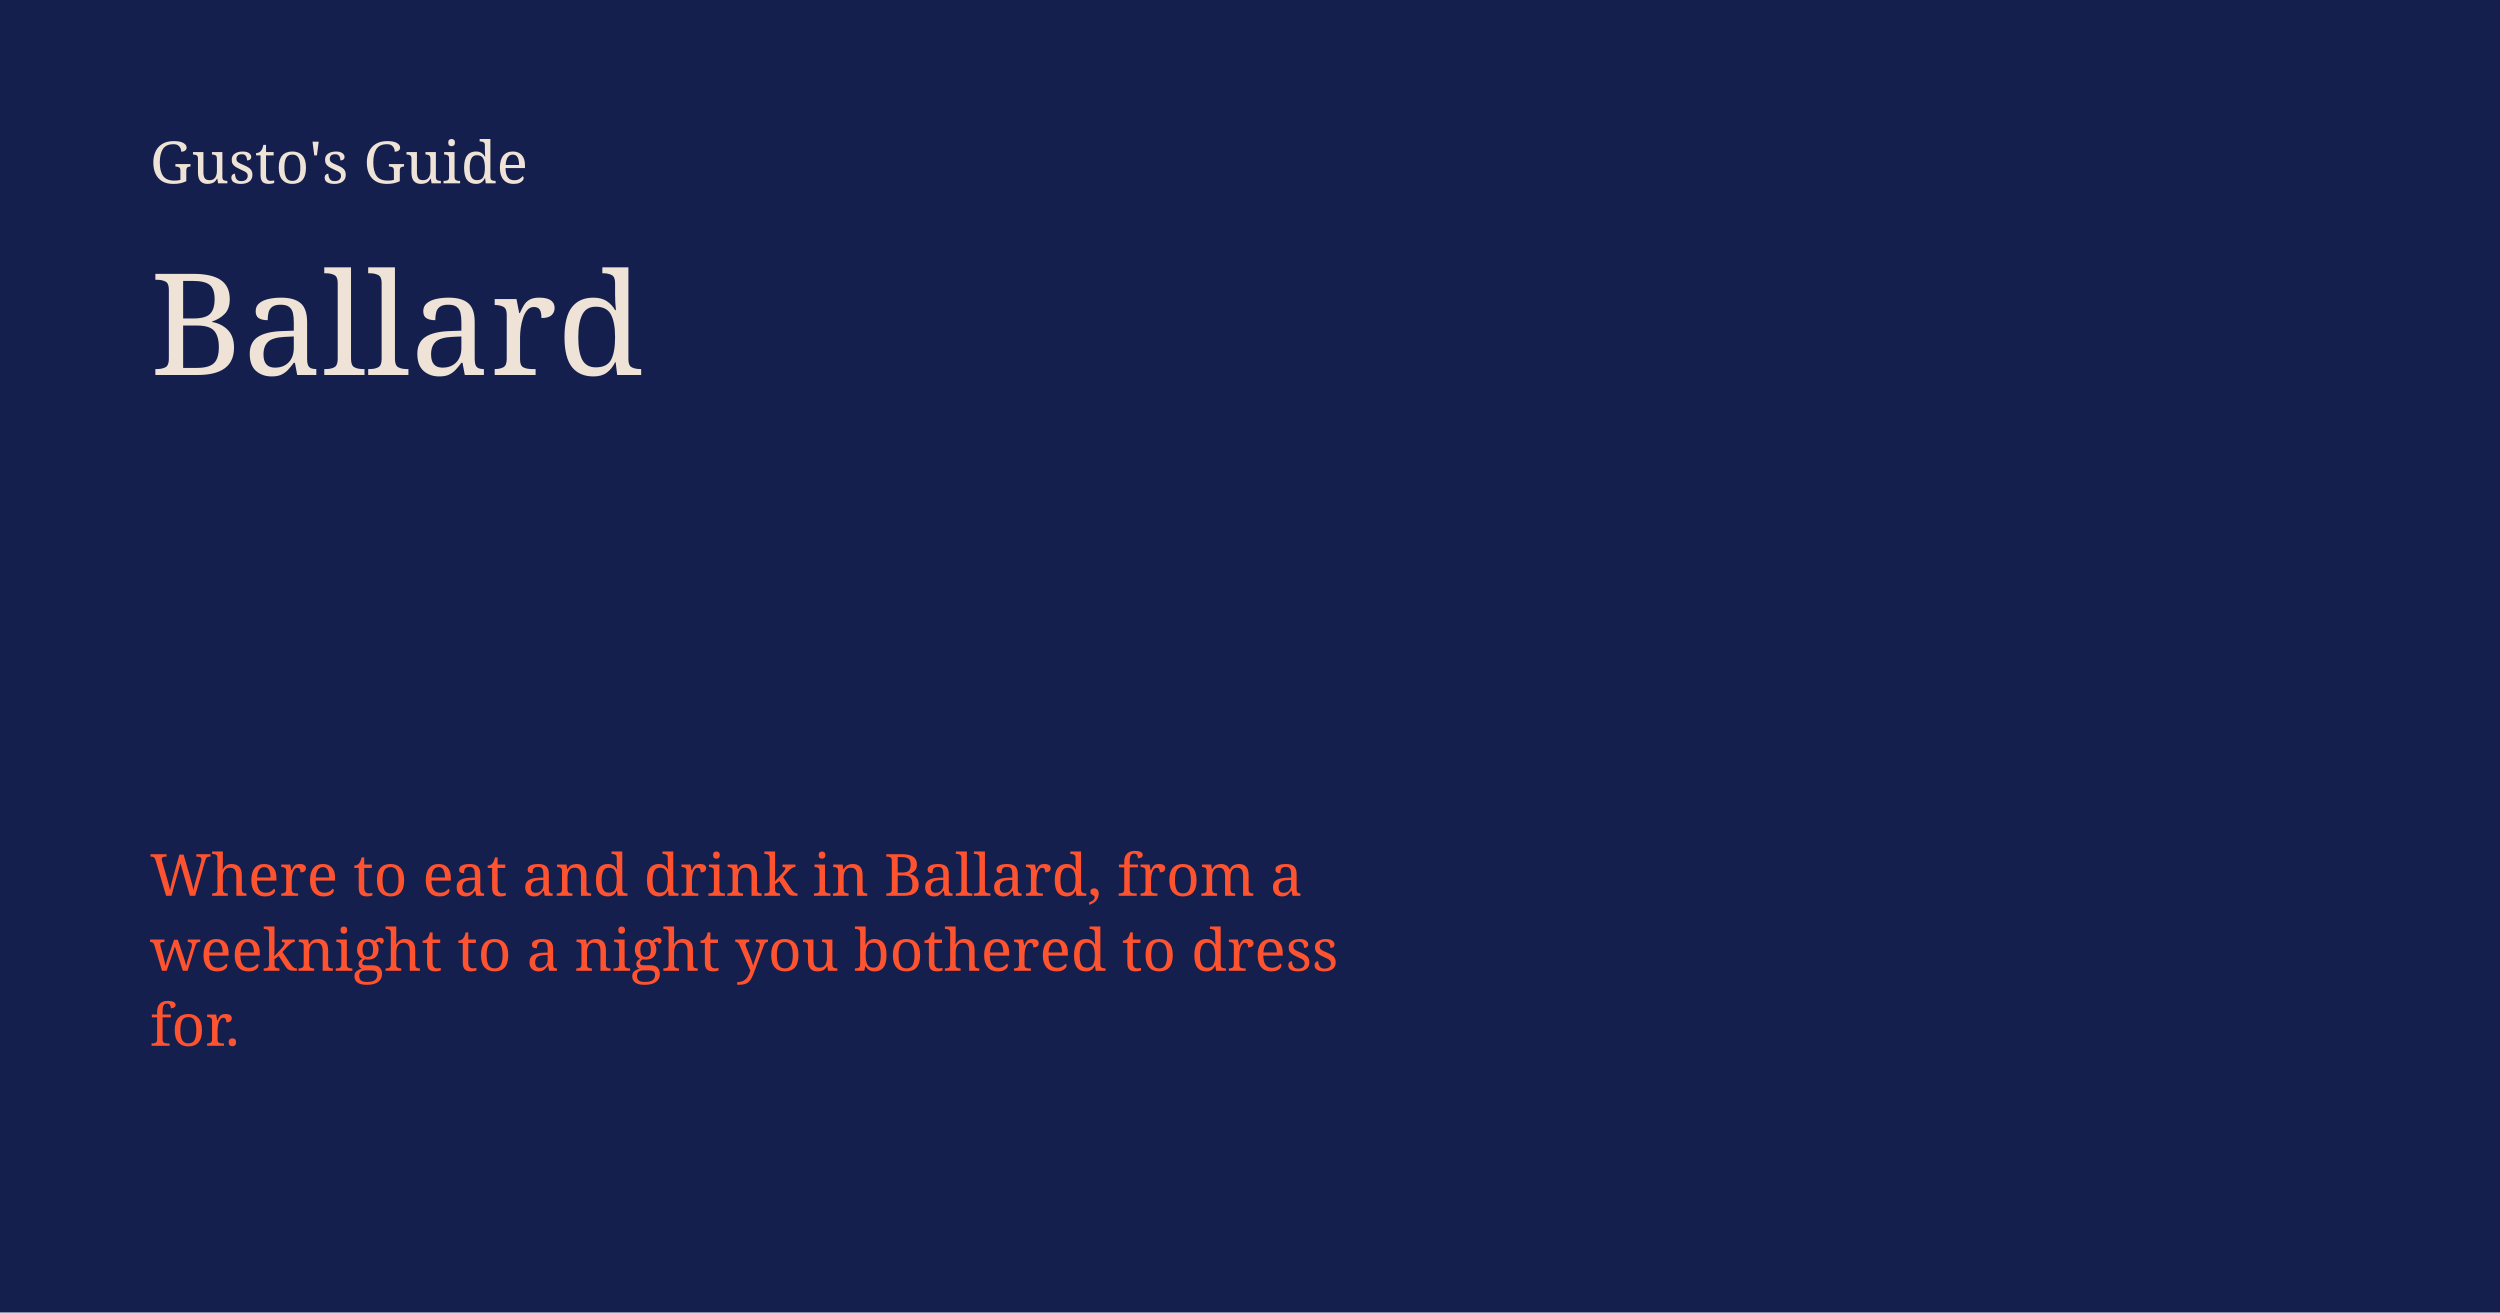
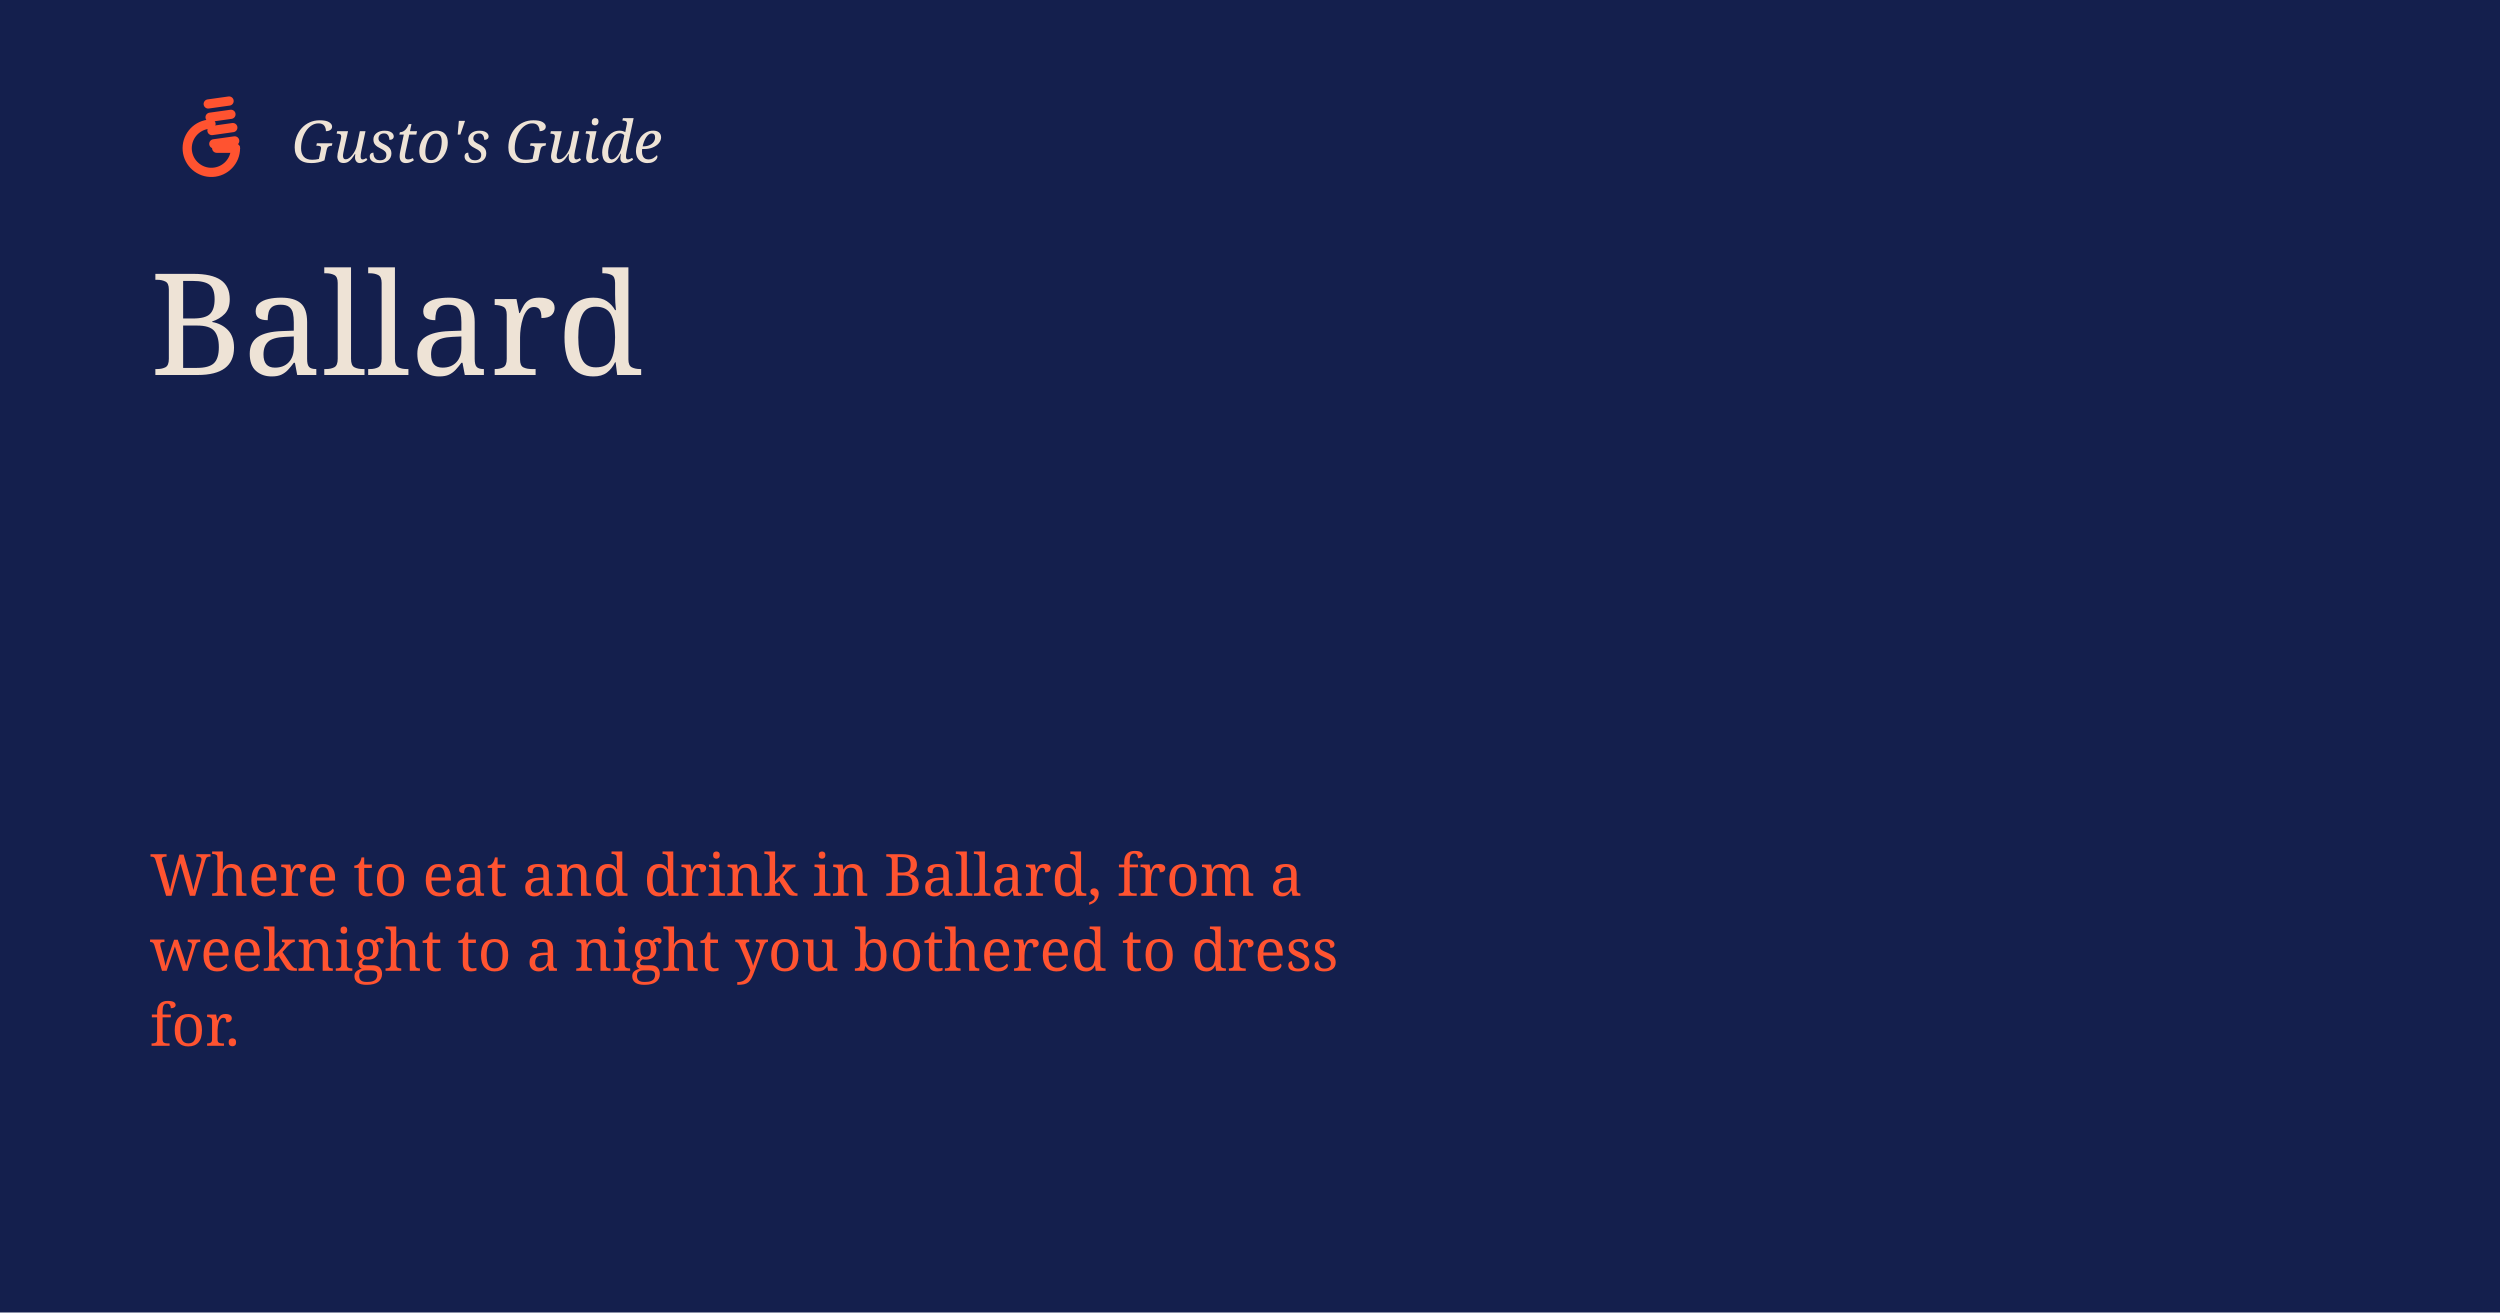
<svg xmlns="http://www.w3.org/2000/svg" width="1200" height="630" viewBox="0 0 1200 630">
  <rect width="1200" height="630" fill="#141F4D" />
-   <text x="72" y="88" fill="#EEE3D6" font-family="Georgia, serif" font-size="28">Gusto's Guide</text>
+   <g transform="translate(72 36) scale(0.92)">
+     <g transform="translate(9.6 -0.99)" fill="none" stroke="#FF5330" stroke-width="4.8" stroke-linecap="round" stroke-linejoin="round">
+       <path d="M 35 39.2 A 12.6 12.6 0 1 1 20.65 26.72 L 22.23 26.5" />
+       <path d="M 35 39.2 L 25.2 39.2" />
+       <path d="M 20.77 16.1 L 31.66 14.57 M 21.74 23.03 L 32.64 21.5 M 22.72 29.97 L 33.61 28.43 M 23.69 36.9 L 34.59 35.37" />
+     </g>
+   </g>
+   <text x="140" y="78" fill="#EEE3D6" font-family="Georgia, serif" font-size="28" font-style="italic">Gusto's Guide</text>
  <text x="72" y="180" fill="#EEE3D6" font-family="Georgia, serif" font-size="68">Ballard</text>
  <text x="72" y="430" fill="#FF5330" font-family="Georgia, serif" font-size="28">Where to eat and drink in Ballard, from a</text>
  <text x="72" y="466" fill="#FF5330" font-family="Georgia, serif" font-size="28">weeknight to a night you bothered to dress</text>
  <text x="72" y="502" fill="#FF5330" font-family="Georgia, serif" font-size="28">for.</text>
</svg>
